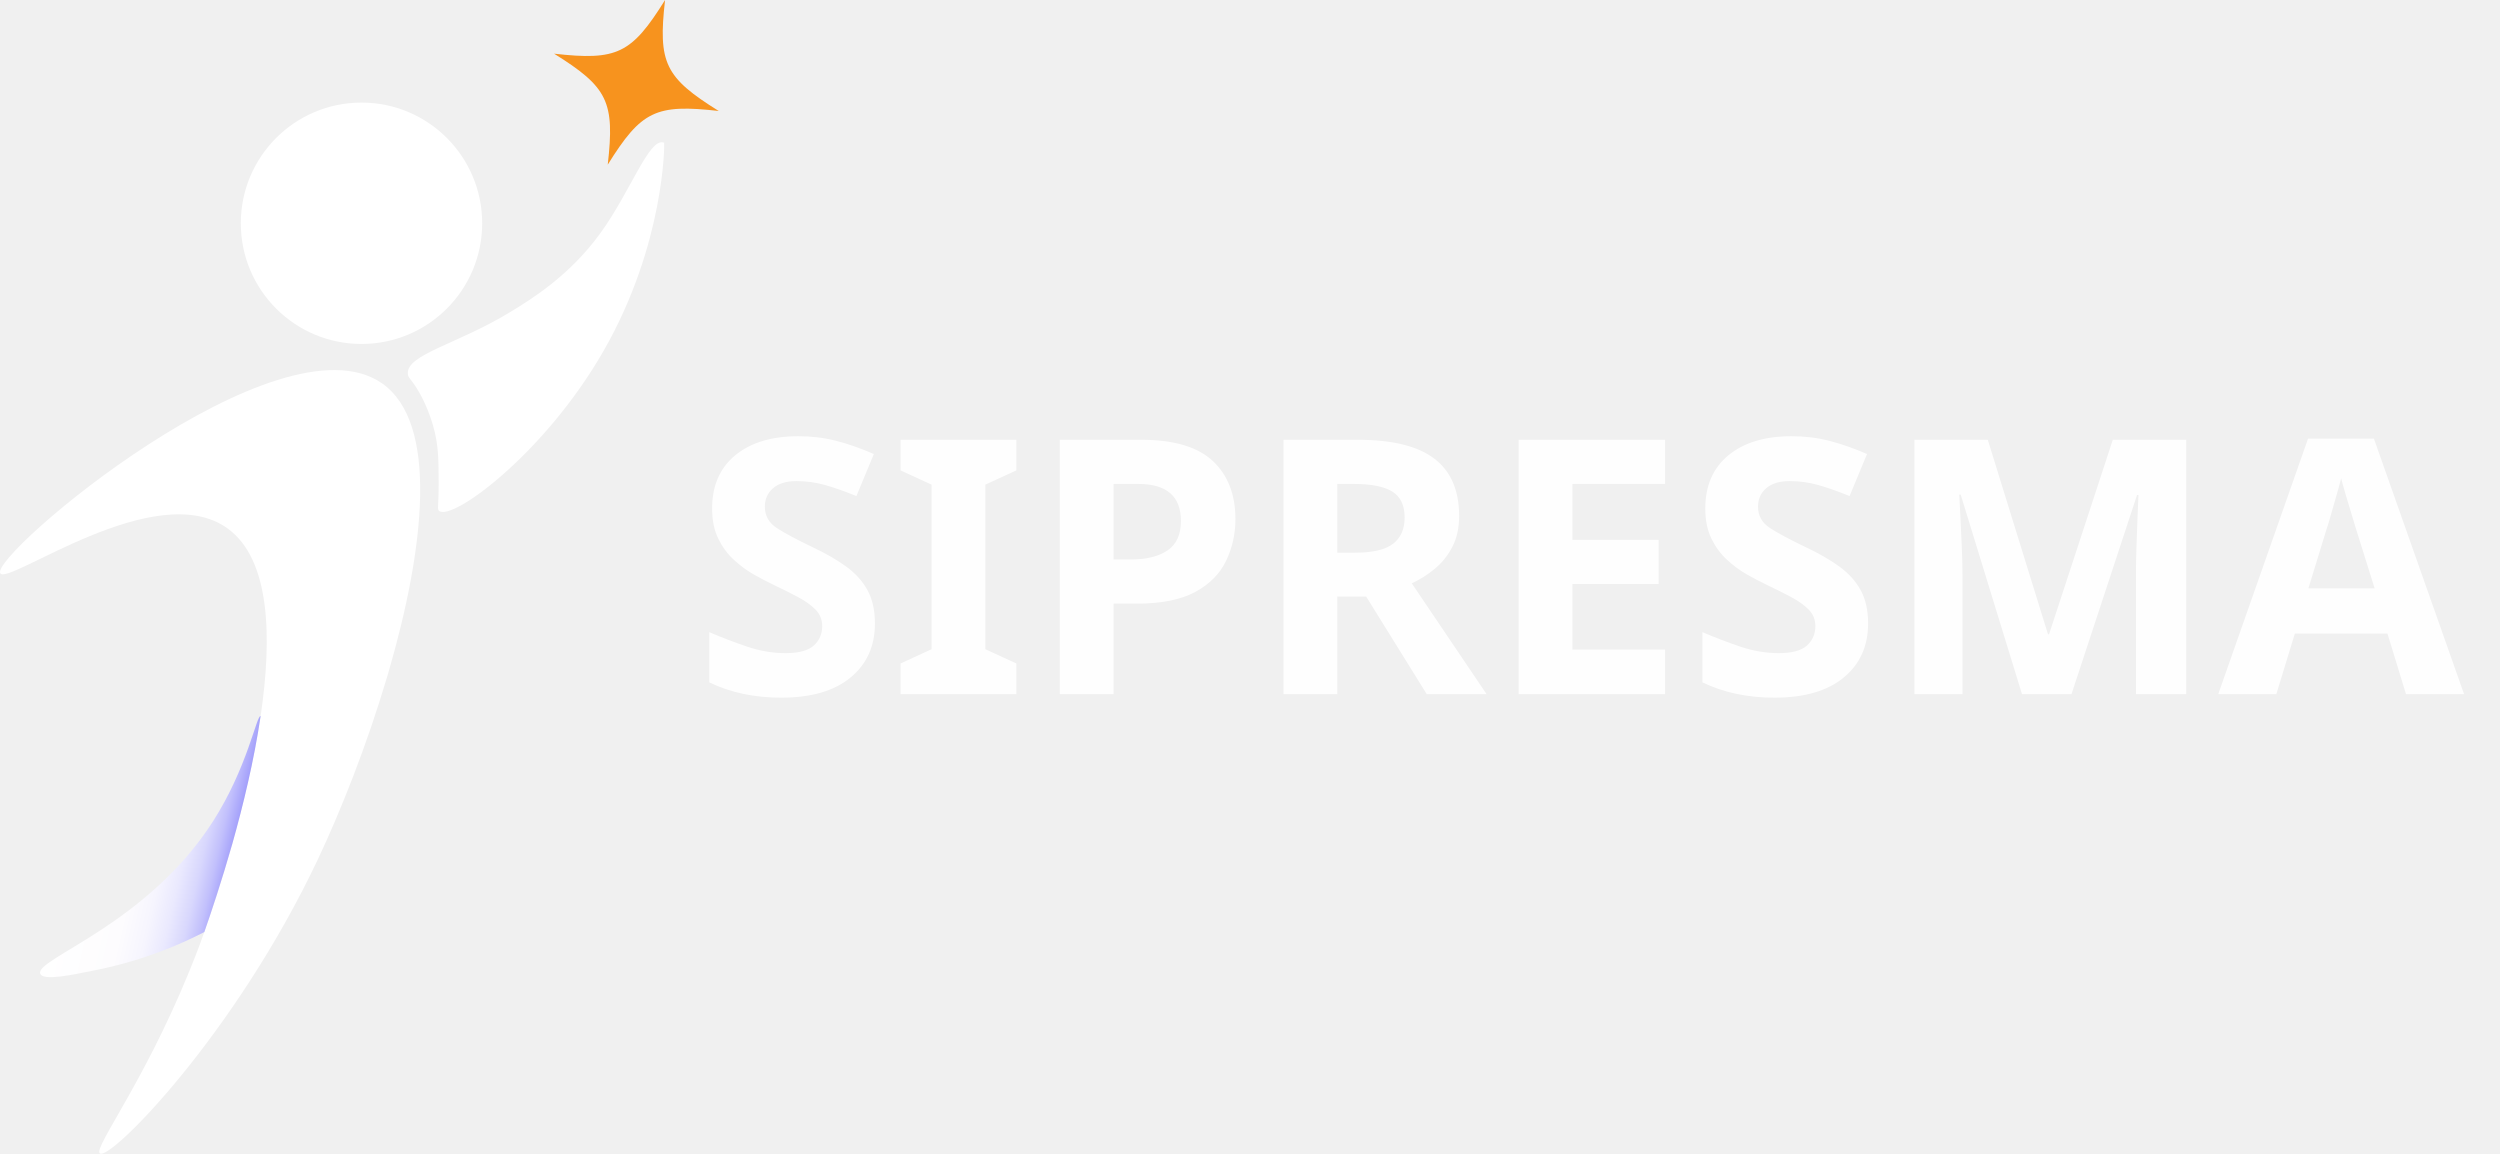
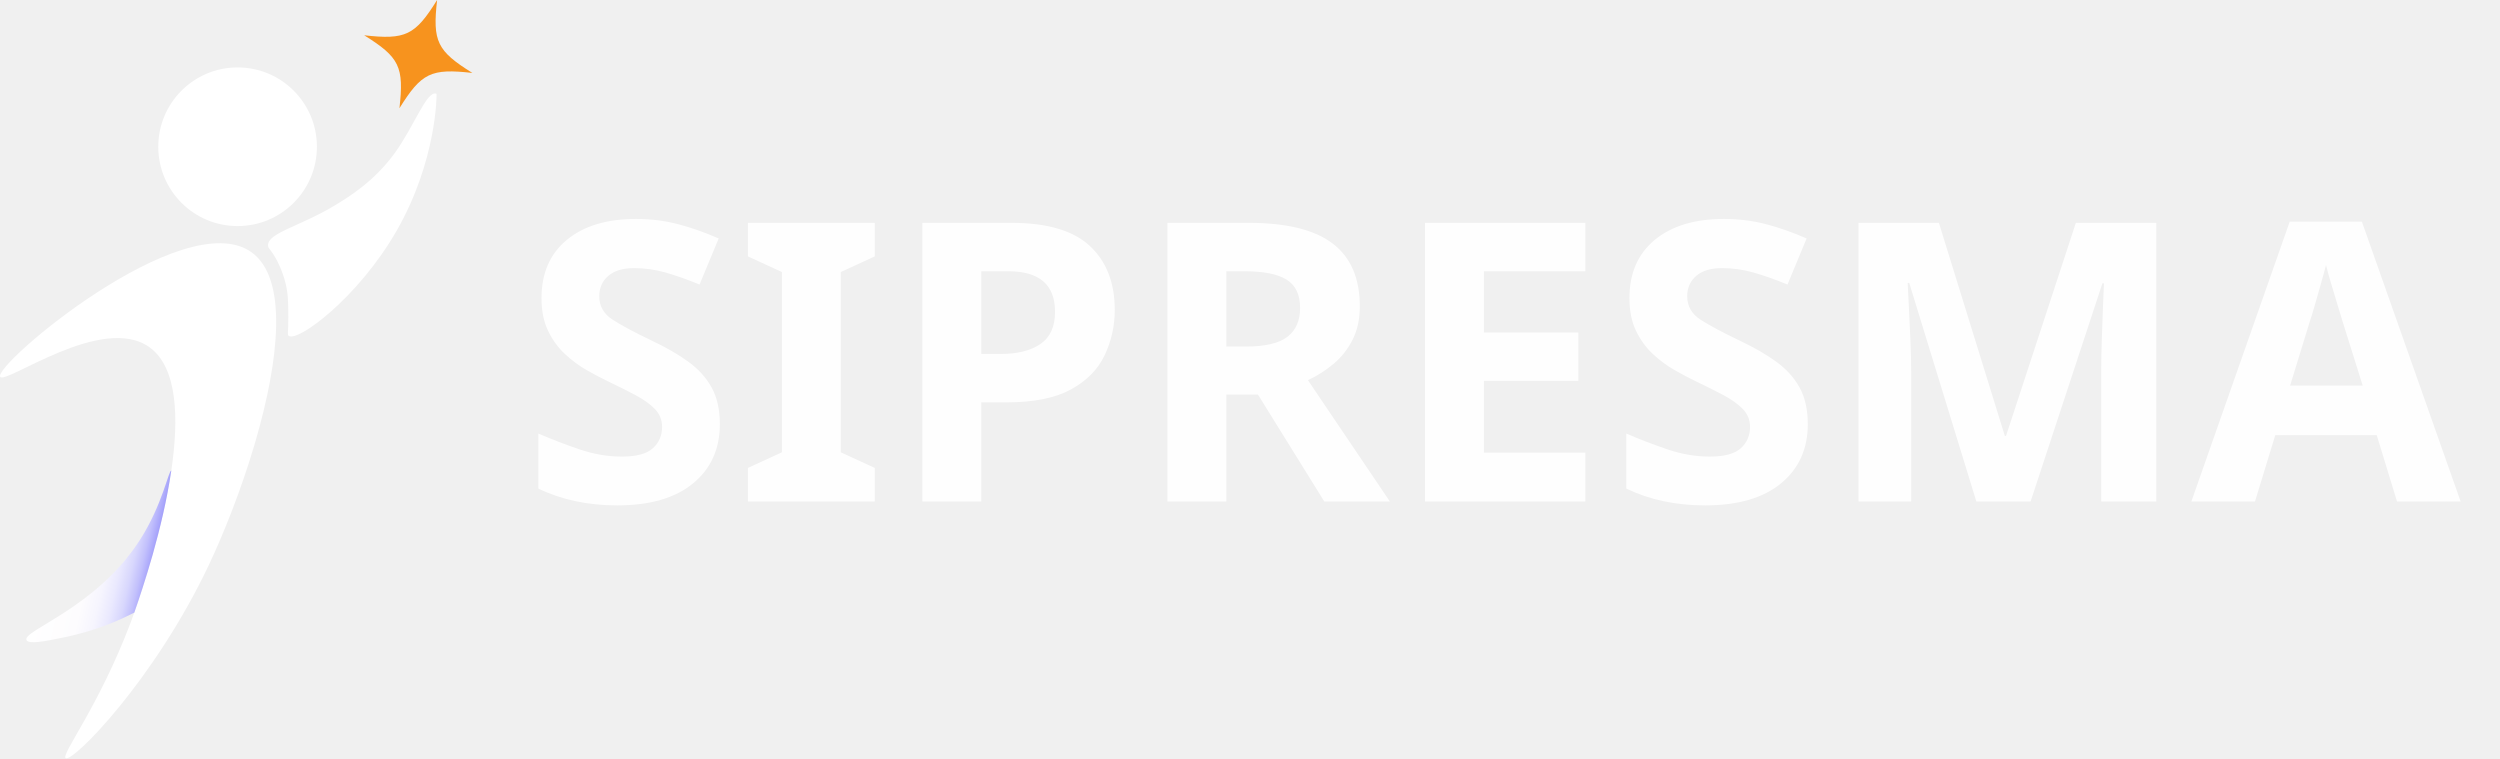
- <svg xmlns="http://www.w3.org/2000/svg" id="Layer_2" data-name="Layer 2" viewBox="0 0 1263.23 582.99">
+ <svg xmlns="http://www.w3.org/2000/svg" id="Layer_2" data-name="Layer 2" viewBox="0 0 1921.98 582.99">
  <defs>
    <style>
      .cls-1 {
        font-family: AvenirLTStd-Black, 'Avenir LT Std';
-         font-size: 180px;
+         font-size: 300px;
        font-weight: 800;
        letter-spacing: 0em;
        opacity: .94;
      }

      .cls-1, .cls-2 {
        fill: #fff;
      }

      .cls-3 {
        fill: #f7931e;
      }

      .cls-4 {
        fill: url(#linear-gradient);
      }
    </style>
    <linearGradient id="linear-gradient" x1="25.72" y1="416.03" x2="123.89" y2="438.29" gradientUnits="userSpaceOnUse">
      <stop offset=".13" stop-color="#fff" />
      <stop offset=".46" stop-color="#fdfcfe" />
      <stop offset=".59" stop-color="#f6f5fe" />
      <stop offset=".69" stop-color="#eae9fe" />
      <stop offset=".78" stop-color="#d8d7fd" />
      <stop offset=".85" stop-color="#c2c0fc" />
      <stop offset=".91" stop-color="#a7a4fb" />
      <stop offset=".97" stop-color="#8783f9" />
      <stop offset="1" stop-color="#7571f9" />
    </linearGradient>
  </defs>
  <g id="Layer_11" data-name="Layer 11">
    <g>
      <circle class="cls-2" cx="182.66" cy="112.82" r="60.98" />
      <path class="cls-2" d="M206.07,188.85c.17,2.45,1.78,2.41,5.87,9.62.88,1.55,5.26,9.41,7.71,19.75,1.91,8.06,1.95,14.64,2,25.57.06,12.11-.91,13.49.26,14.39,6.71,5.18,53.36-29,83.09-80.91,30.96-54.06,30.79-105.05,30.59-105.15-.18-.09-.33-.13-.45-.16-7.29-1.92-16.56,24.74-31.57,45.58-15.76,21.87-35.33,33.8-45.88,40.21-26.78,16.28-52.28,21.31-51.61,31.09Z" />
      <path class="cls-2" d="M196.46,339.09c-.35,1.19-.7,2.38-1.05,3.57,0,.04-.02.08-.04.12-10.02,33.7-23.04,66.7-34.9,91.75-41.99,88.66-104.69,151.96-109.97,148.31-3.86-2.67,25.45-39.47,50.05-104.5.36-.94,1.31-3.5,2.68-7.37,3.19-8.99,8.65-25.09,14.13-44.52,5.49-19.43,11-42.21,14.32-64.57h0c5.97-40.26,4.8-79.15-16.52-94.75C78.8,240.53,3.72,296.25.13,289.66c-5.09-9.36,140.64-132.25,192.84-96,28.87,20.05,21.48,83.48,3.49,145.43Z" />
      <path class="cls-4" d="M131.68,361.87c-3.31,22.36-8.83,45.14-14.32,64.57-5.4,18.86-10.53,34.2-14.13,44.52-11.85,6.11-30,14.06-53.37,18.92-14.05,2.92-27.88,5.8-29.49,2.2-3.32-7.43,53.52-24.43,87.21-77,17.54-27.38,22.06-53.86,24.1-53.23Z" />
      <path class="cls-3" d="M363.17,56.08c-31.84-3.61-39.13-.08-56.08,27.12,3.61-31.84.08-39.13-27.12-56.08,31.84,3.61,39.13.08,56.08-27.12-3.61,31.84-.08,39.13,27.12,56.08Z" />
    </g>
-     <text class="cls-1" transform="translate(350.11 350.73)">
+     <text class="cls-1" transform="translate(400.11 385.53)">
      <tspan x="0" y="0">SIPRESMA</tspan>
    </text>
  </g>
</svg>
